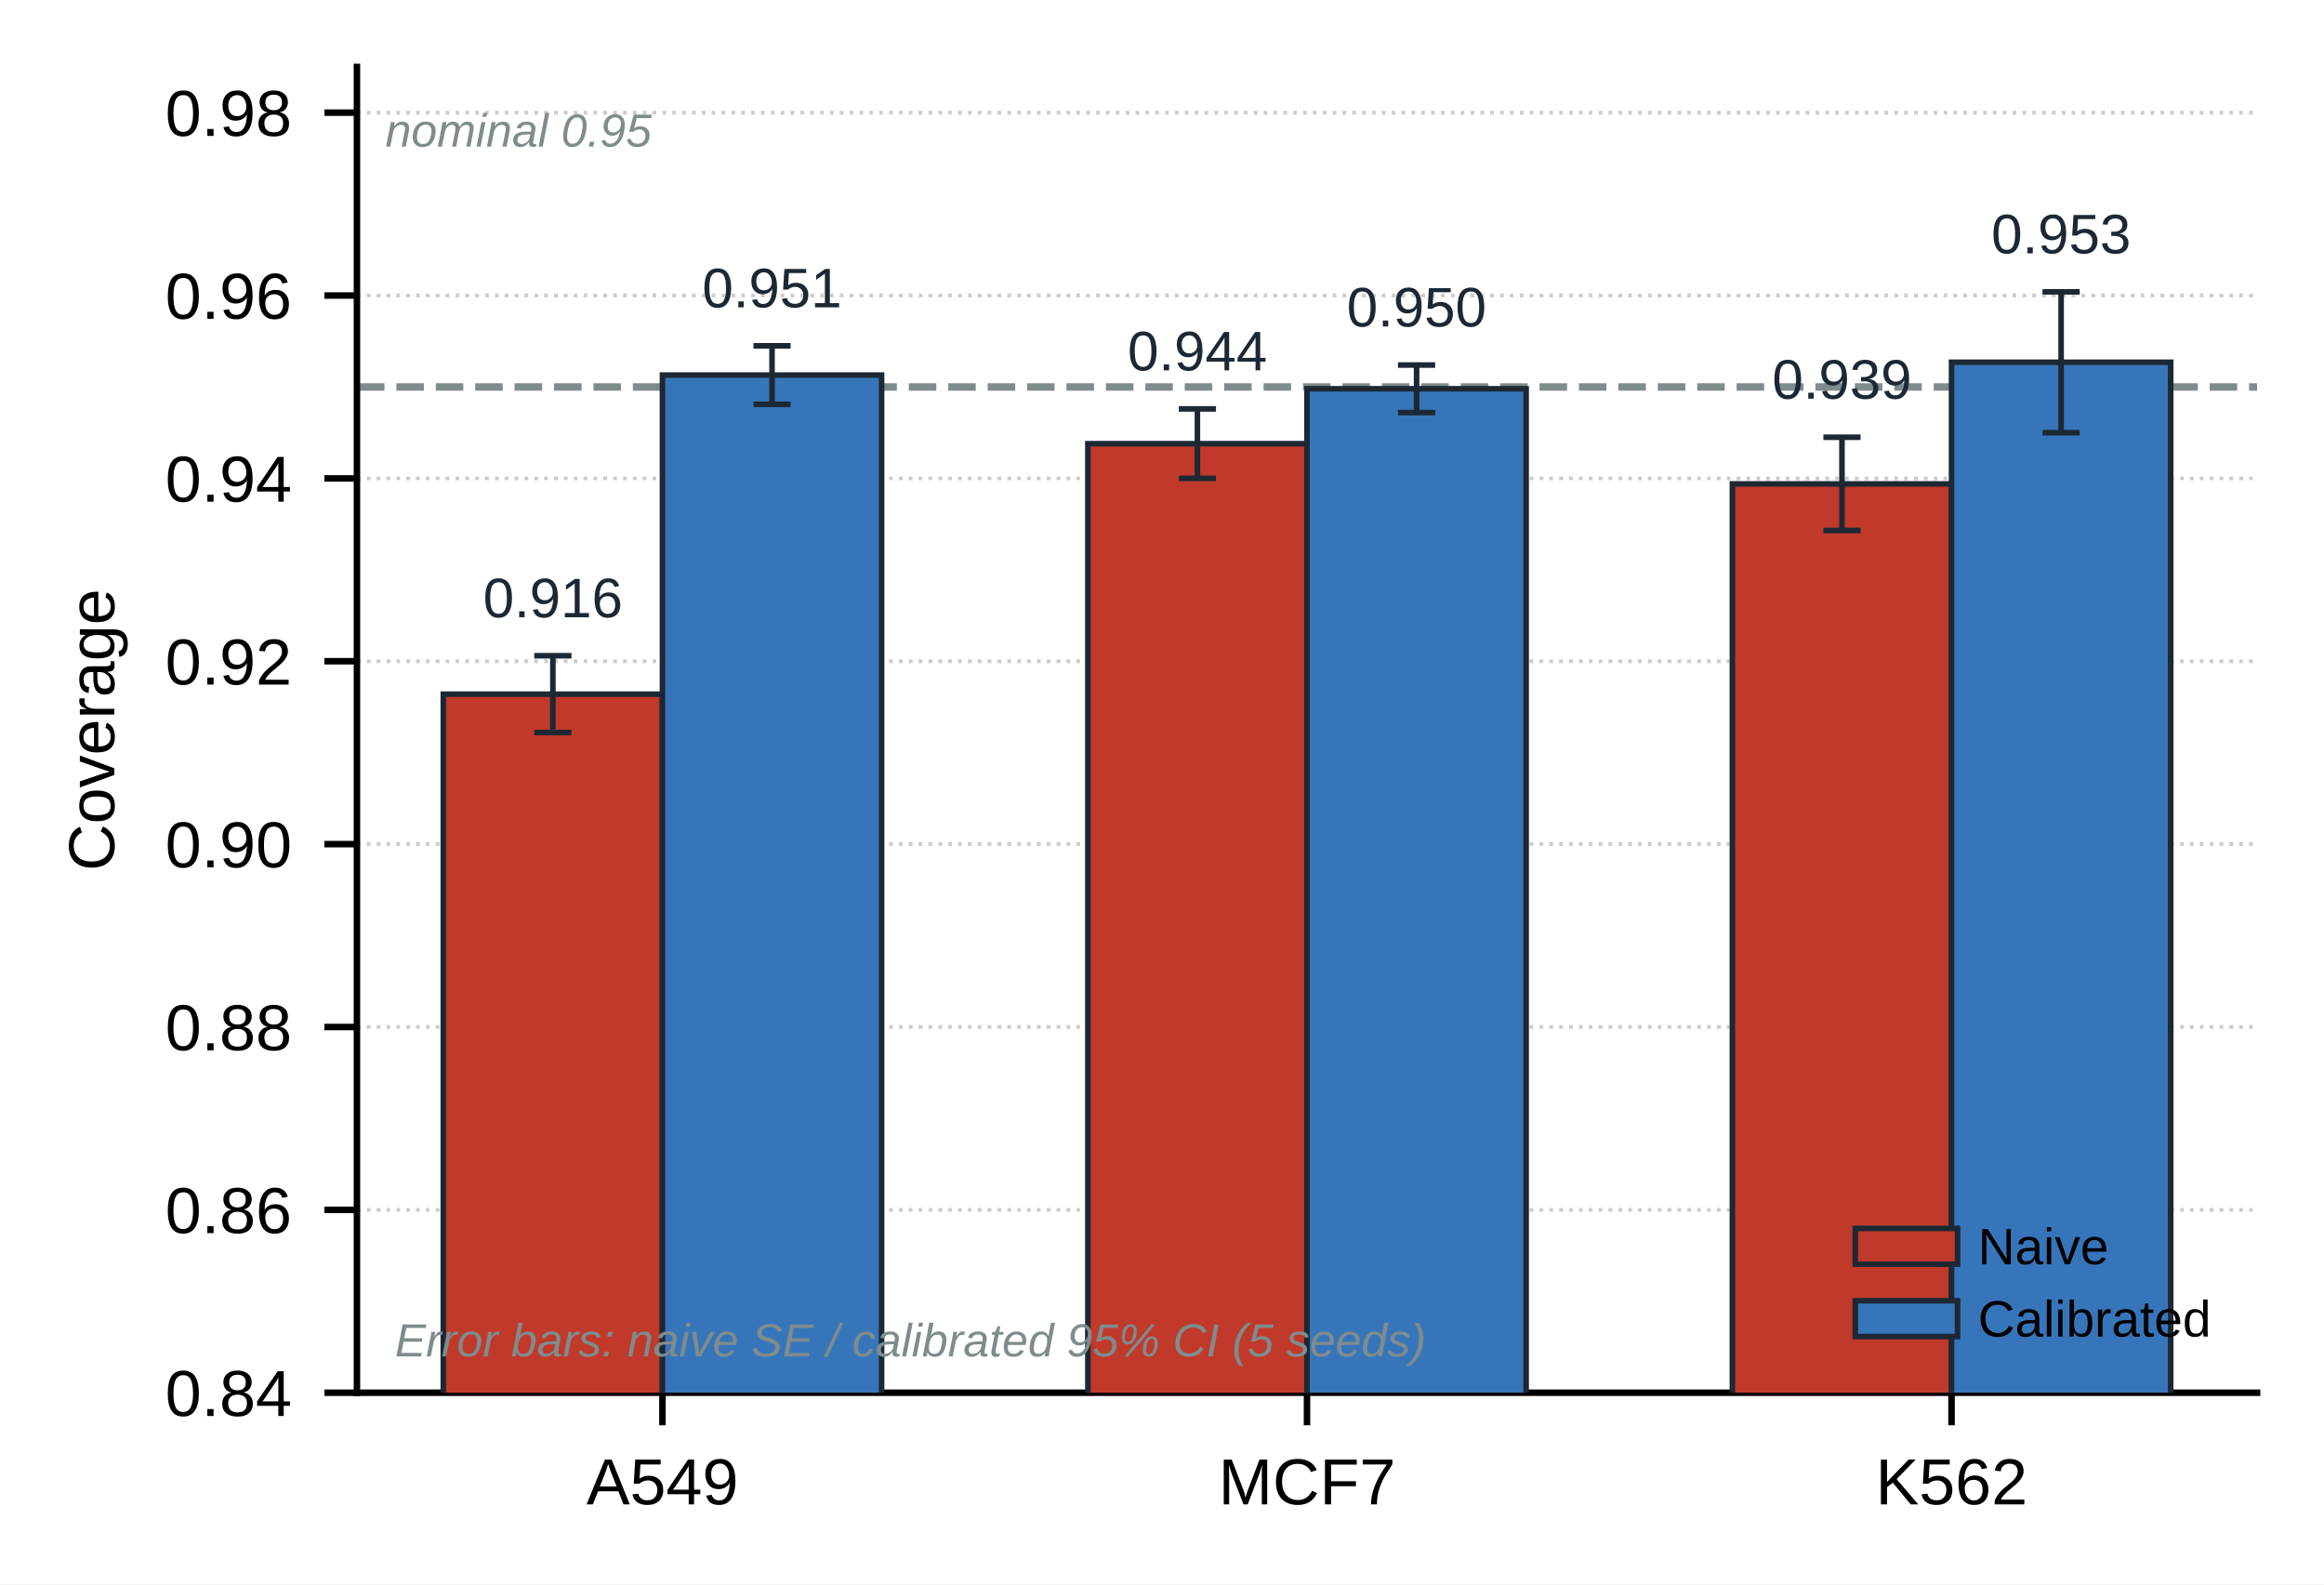
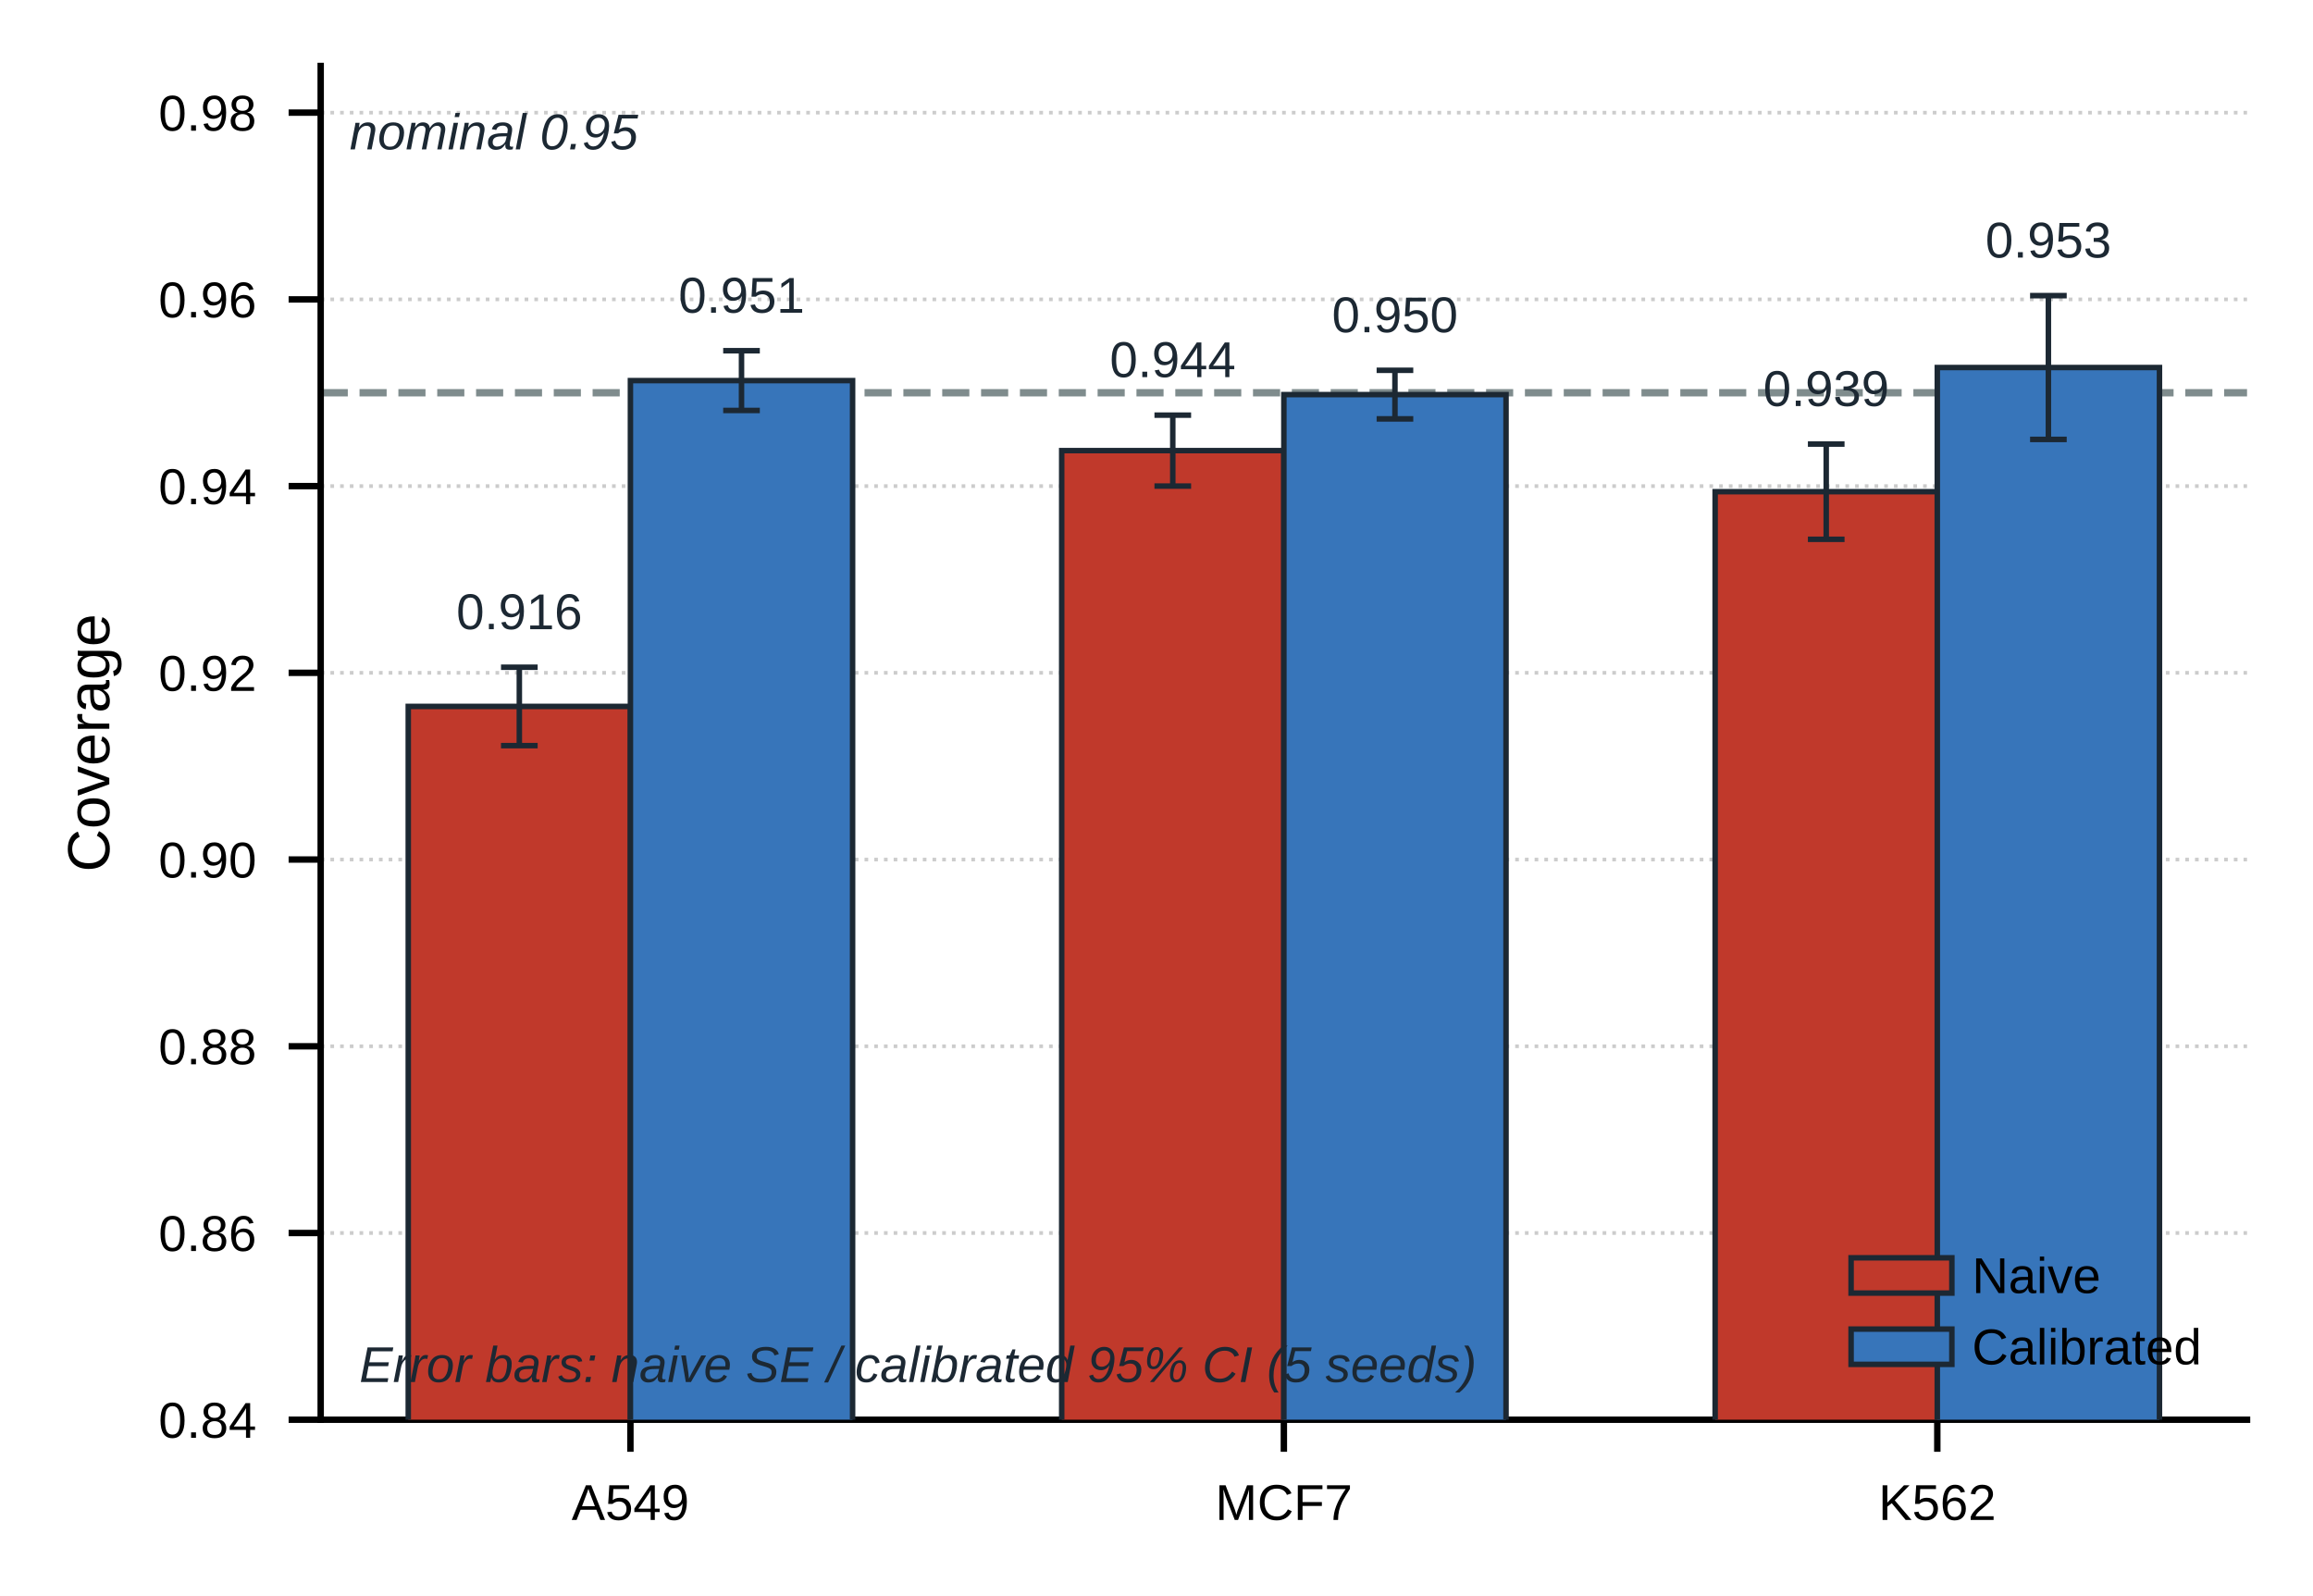
- <svg xmlns="http://www.w3.org/2000/svg" xmlns:xlink="http://www.w3.org/1999/xlink" width="249.971pt" height="170.4pt" viewBox="0 0 249.971 170.4" version="1.1">
+ <svg xmlns="http://www.w3.org/2000/svg" xmlns:xlink="http://www.w3.org/1999/xlink" width="252.462pt" height="174.189pt" viewBox="0 0 252.462 174.189" version="1.1">
  <defs>
    <style type="text/css">*{stroke-linejoin: round; stroke-linecap: butt}</style>
  </defs>
  <g id="figure_1">
    <g id="patch_1">
-       <path d="M 0 170.4  L 249.971 170.4  L 249.971 0  L 0 0  z " style="fill: #ffffff" />
+       <path d="M 0 174.189  L 252.462 174.189  L 252.462 0  L 0 0  z " style="fill: #ffffff" />
    </g>
    <g id="axes_1">
      <g id="patch_2">
-         <path d="M 38.392 149.799  L 242.771 149.799  L 242.771 7.2  L 38.392 7.2  z " style="fill: #ffffff" />
+         <path d="M 35.003 154.959  L 245.262 154.959  L 245.262 7.2  L 35.003 7.2  z " style="fill: #ffffff" />
      </g>
      <g id="line2d_1">
-         <path d="M 38.392 41.62  L 242.771 41.62  " clip-path="url(#pf373da11f3)" style="fill: none; stroke-dasharray: 2.96,1.28; stroke-dashoffset: 0; stroke: #7f8c8d; stroke-width: 0.8" />
+         <path d="M 35.003 42.866  L 245.262 42.866  " clip-path="url(#pf8581c4cdd)" style="fill: none; stroke-dasharray: 2.96,1.28; stroke-dashoffset: 0; stroke: #7f8c8d; stroke-width: 0.8" />
      </g>
      <g id="matplotlib.axis_1">
        <g id="xtick_1">
          <g id="line2d_2">
            <defs>
-               <path id="m14c9962381" d="M 0 0  L 0 3.5  " style="stroke: #000000; stroke-width: 0.7" />
+               <path id="mc60f366fb2" d="M 0 0  L 0 3.5  " style="stroke: #000000; stroke-width: 0.7" />
            </defs>
            <g>
-               <use xlink:href="#m14c9962381" x="71.253" y="149.799" style="stroke: #000000; stroke-width: 0.7" />
+               <use xlink:href="#mc60f366fb2" x="68.81" y="154.959" style="stroke: #000000; stroke-width: 0.7" />
            </g>
          </g>
          <g id="text_1">
-             <text style="font: 7px 'Arial', 'DejaVu Sans', 'Liberation Sans', sans-serif; text-anchor: middle" x="71.253" y="161.809" transform="rotate(-0 71.25317 161.8092)">A549</text>
+             <text style="font: 5.5px 'Arial', 'DejaVu Sans', 'Liberation Sans', sans-serif; text-anchor: middle" x="68.81" y="165.896" transform="rotate(-0 68.81024 165.8955)">A549</text>
          </g>
        </g>
        <g id="xtick_2">
          <g id="line2d_3">
            <g>
-               <use xlink:href="#m14c9962381" x="140.581" y="149.799" style="stroke: #000000; stroke-width: 0.7" />
+               <use xlink:href="#mc60f366fb2" x="140.133" y="154.959" style="stroke: #000000; stroke-width: 0.7" />
            </g>
          </g>
          <g id="text_2">
-             <text style="font: 7px 'Arial', 'DejaVu Sans', 'Liberation Sans', sans-serif; text-anchor: middle" x="140.581" y="161.809" transform="rotate(-0 140.5811 161.8092)">MCF7</text>
+             <text style="font: 5.5px 'Arial', 'DejaVu Sans', 'Liberation Sans', sans-serif; text-anchor: middle" x="140.133" y="165.896" transform="rotate(-0 140.1328 165.8955)">MCF7</text>
          </g>
        </g>
        <g id="xtick_3">
          <g id="line2d_4">
            <g>
-               <use xlink:href="#m14c9962381" x="209.909" y="149.799" style="stroke: #000000; stroke-width: 0.7" />
+               <use xlink:href="#mc60f366fb2" x="211.455" y="154.959" style="stroke: #000000; stroke-width: 0.7" />
            </g>
          </g>
          <g id="text_3">
-             <text style="font: 7px 'Arial', 'DejaVu Sans', 'Liberation Sans', sans-serif; text-anchor: middle" x="209.909" y="161.809" transform="rotate(-0 209.9091 161.8092)">K562</text>
+             <text style="font: 5.5px 'Arial', 'DejaVu Sans', 'Liberation Sans', sans-serif; text-anchor: middle" x="211.455" y="165.896" transform="rotate(-0 211.4553 165.8955)">K562</text>
          </g>
        </g>
      </g>
      <g id="matplotlib.axis_2">
        <g id="ytick_1">
          <g id="line2d_5">
-             <path d="M 38.392 149.799  L 242.771 149.799  " clip-path="url(#pf373da11f3)" style="fill: none; stroke-dasharray: 0.4,0.66; stroke-dashoffset: 0; stroke: #cccccc; stroke-width: 0.4" />
+             <path d="M 35.003 154.959  L 245.262 154.959  " clip-path="url(#pf8581c4cdd)" style="fill: none; stroke-dasharray: 0.4,0.66; stroke-dashoffset: 0; stroke: #cccccc; stroke-width: 0.4" />
          </g>
          <g id="line2d_6">
            <defs>
-               <path id="m578cd691d2" d="M 0 0  L -3.5 0  " style="stroke: #000000; stroke-width: 0.7" />
+               <path id="m94934b1899" d="M 0 0  L -3.5 0  " style="stroke: #000000; stroke-width: 0.7" />
            </defs>
            <g>
-               <use xlink:href="#m578cd691d2" x="38.392" y="149.799" style="stroke: #000000; stroke-width: 0.7" />
+               <use xlink:href="#m94934b1899" x="35.003" y="154.959" style="stroke: #000000; stroke-width: 0.7" />
            </g>
          </g>
          <g id="text_4">
-             <text style="font: 7px 'Arial', 'DejaVu Sans', 'Liberation Sans', sans-serif; text-anchor: end" x="31.392" y="152.304" transform="rotate(-0 31.39172 152.304)">0.84</text>
+             <text style="font: 5.5px 'Arial', 'DejaVu Sans', 'Liberation Sans', sans-serif; text-anchor: end" x="28.003" y="156.927" transform="rotate(-0 28.00336 156.9271)">0.84</text>
          </g>
        </g>
        <g id="ytick_2">
          <g id="line2d_7">
-             <path d="M 38.392 130.13  L 242.771 130.13  " clip-path="url(#pf373da11f3)" style="fill: none; stroke-dasharray: 0.4,0.66; stroke-dashoffset: 0; stroke: #cccccc; stroke-width: 0.4" />
+             <path d="M 35.003 134.578  L 245.262 134.578  " clip-path="url(#pf8581c4cdd)" style="fill: none; stroke-dasharray: 0.4,0.66; stroke-dashoffset: 0; stroke: #cccccc; stroke-width: 0.4" />
          </g>
          <g id="line2d_8">
            <g>
-               <use xlink:href="#m578cd691d2" x="38.392" y="130.13" style="stroke: #000000; stroke-width: 0.7" />
+               <use xlink:href="#m94934b1899" x="35.003" y="134.578" style="stroke: #000000; stroke-width: 0.7" />
            </g>
          </g>
          <g id="text_5">
-             <text style="font: 7px 'Arial', 'DejaVu Sans', 'Liberation Sans', sans-serif; text-anchor: end" x="31.392" y="132.635" transform="rotate(-0 31.39172 132.6352)">0.86</text>
+             <text style="font: 5.5px 'Arial', 'DejaVu Sans', 'Liberation Sans', sans-serif; text-anchor: end" x="28.003" y="136.547" transform="rotate(-0 28.00336 136.5466)">0.86</text>
          </g>
        </g>
        <g id="ytick_3">
          <g id="line2d_9">
-             <path d="M 38.392 110.461  L 242.771 110.461  " clip-path="url(#pf373da11f3)" style="fill: none; stroke-dasharray: 0.4,0.66; stroke-dashoffset: 0; stroke: #cccccc; stroke-width: 0.4" />
+             <path d="M 35.003 114.198  L 245.262 114.198  " clip-path="url(#pf8581c4cdd)" style="fill: none; stroke-dasharray: 0.4,0.66; stroke-dashoffset: 0; stroke: #cccccc; stroke-width: 0.4" />
          </g>
          <g id="line2d_10">
            <g>
-               <use xlink:href="#m578cd691d2" x="38.392" y="110.461" style="stroke: #000000; stroke-width: 0.7" />
+               <use xlink:href="#m94934b1899" x="35.003" y="114.198" style="stroke: #000000; stroke-width: 0.7" />
            </g>
          </g>
          <g id="text_6">
-             <text style="font: 7px 'Arial', 'DejaVu Sans', 'Liberation Sans', sans-serif; text-anchor: end" x="31.392" y="112.966" transform="rotate(-0 31.39172 112.9664)">0.88</text>
+             <text style="font: 5.5px 'Arial', 'DejaVu Sans', 'Liberation Sans', sans-serif; text-anchor: end" x="28.003" y="116.166" transform="rotate(-0 28.00336 116.1661)">0.88</text>
          </g>
        </g>
        <g id="ytick_4">
          <g id="line2d_11">
-             <path d="M 38.392 90.792  L 242.771 90.792  " clip-path="url(#pf373da11f3)" style="fill: none; stroke-dasharray: 0.4,0.66; stroke-dashoffset: 0; stroke: #cccccc; stroke-width: 0.4" />
+             <path d="M 35.003 93.817  L 245.262 93.817  " clip-path="url(#pf8581c4cdd)" style="fill: none; stroke-dasharray: 0.4,0.66; stroke-dashoffset: 0; stroke: #cccccc; stroke-width: 0.4" />
          </g>
          <g id="line2d_12">
            <g>
-               <use xlink:href="#m578cd691d2" x="38.392" y="90.792" style="stroke: #000000; stroke-width: 0.7" />
+               <use xlink:href="#m94934b1899" x="35.003" y="93.817" style="stroke: #000000; stroke-width: 0.7" />
            </g>
          </g>
          <g id="text_7">
-             <text style="font: 7px 'Arial', 'DejaVu Sans', 'Liberation Sans', sans-serif; text-anchor: end" x="31.392" y="93.298" transform="rotate(-0 31.39172 93.2976)">0.90</text>
+             <text style="font: 5.5px 'Arial', 'DejaVu Sans', 'Liberation Sans', sans-serif; text-anchor: end" x="28.003" y="95.786" transform="rotate(-0 28.00336 95.78559)">0.90</text>
          </g>
        </g>
        <g id="ytick_5">
          <g id="line2d_13">
-             <path d="M 38.392 71.124  L 242.771 71.124  " clip-path="url(#pf373da11f3)" style="fill: none; stroke-dasharray: 0.4,0.66; stroke-dashoffset: 0; stroke: #cccccc; stroke-width: 0.4" />
+             <path d="M 35.003 73.437  L 245.262 73.437  " clip-path="url(#pf8581c4cdd)" style="fill: none; stroke-dasharray: 0.4,0.66; stroke-dashoffset: 0; stroke: #cccccc; stroke-width: 0.4" />
          </g>
          <g id="line2d_14">
            <g>
-               <use xlink:href="#m578cd691d2" x="38.392" y="71.124" style="stroke: #000000; stroke-width: 0.7" />
+               <use xlink:href="#m94934b1899" x="35.003" y="73.437" style="stroke: #000000; stroke-width: 0.7" />
            </g>
          </g>
          <g id="text_8">
-             <text style="font: 7px 'Arial', 'DejaVu Sans', 'Liberation Sans', sans-serif; text-anchor: end" x="31.392" y="73.629" transform="rotate(-0 31.39172 73.62881)">0.92</text>
+             <text style="font: 5.5px 'Arial', 'DejaVu Sans', 'Liberation Sans', sans-serif; text-anchor: end" x="28.003" y="75.405" transform="rotate(-0 28.00336 75.40507)">0.92</text>
          </g>
        </g>
        <g id="ytick_6">
          <g id="line2d_15">
-             <path d="M 38.392 51.455  L 242.771 51.455  " clip-path="url(#pf373da11f3)" style="fill: none; stroke-dasharray: 0.4,0.66; stroke-dashoffset: 0; stroke: #cccccc; stroke-width: 0.4" />
+             <path d="M 35.003 53.056  L 245.262 53.056  " clip-path="url(#pf8581c4cdd)" style="fill: none; stroke-dasharray: 0.4,0.66; stroke-dashoffset: 0; stroke: #cccccc; stroke-width: 0.4" />
          </g>
          <g id="line2d_16">
            <g>
-               <use xlink:href="#m578cd691d2" x="38.392" y="51.455" style="stroke: #000000; stroke-width: 0.7" />
+               <use xlink:href="#m94934b1899" x="35.003" y="53.056" style="stroke: #000000; stroke-width: 0.7" />
            </g>
          </g>
          <g id="text_9">
-             <text style="font: 7px 'Arial', 'DejaVu Sans', 'Liberation Sans', sans-serif; text-anchor: end" x="31.392" y="53.96" transform="rotate(-0 31.39172 53.96002)">0.94</text>
+             <text style="font: 5.5px 'Arial', 'DejaVu Sans', 'Liberation Sans', sans-serif; text-anchor: end" x="28.003" y="55.025" transform="rotate(-0 28.00336 55.02456)">0.94</text>
          </g>
        </g>
        <g id="ytick_7">
          <g id="line2d_17">
-             <path d="M 38.392 31.786  L 242.771 31.786  " clip-path="url(#pf373da11f3)" style="fill: none; stroke-dasharray: 0.4,0.66; stroke-dashoffset: 0; stroke: #cccccc; stroke-width: 0.4" />
+             <path d="M 35.003 32.676  L 245.262 32.676  " clip-path="url(#pf8581c4cdd)" style="fill: none; stroke-dasharray: 0.4,0.66; stroke-dashoffset: 0; stroke: #cccccc; stroke-width: 0.4" />
          </g>
          <g id="line2d_18">
            <g>
-               <use xlink:href="#m578cd691d2" x="38.392" y="31.786" style="stroke: #000000; stroke-width: 0.7" />
+               <use xlink:href="#m94934b1899" x="35.003" y="32.676" style="stroke: #000000; stroke-width: 0.7" />
            </g>
          </g>
          <g id="text_10">
-             <text style="font: 7px 'Arial', 'DejaVu Sans', 'Liberation Sans', sans-serif; text-anchor: end" x="31.392" y="34.291" transform="rotate(-0 31.39172 34.29122)">0.96</text>
+             <text style="font: 5.5px 'Arial', 'DejaVu Sans', 'Liberation Sans', sans-serif; text-anchor: end" x="28.003" y="34.644" transform="rotate(-0 28.00336 34.64404)">0.96</text>
          </g>
        </g>
        <g id="ytick_8">
          <g id="line2d_19">
-             <path d="M 38.392 12.117  L 242.771 12.117  " clip-path="url(#pf373da11f3)" style="fill: none; stroke-dasharray: 0.4,0.66; stroke-dashoffset: 0; stroke: #cccccc; stroke-width: 0.4" />
+             <path d="M 35.003 12.295  L 245.262 12.295  " clip-path="url(#pf8581c4cdd)" style="fill: none; stroke-dasharray: 0.4,0.66; stroke-dashoffset: 0; stroke: #cccccc; stroke-width: 0.4" />
          </g>
          <g id="line2d_20">
            <g>
-               <use xlink:href="#m578cd691d2" x="38.392" y="12.117" style="stroke: #000000; stroke-width: 0.7" />
+               <use xlink:href="#m94934b1899" x="35.003" y="12.295" style="stroke: #000000; stroke-width: 0.7" />
            </g>
          </g>
          <g id="text_11">
-             <text style="font: 7px 'Arial', 'DejaVu Sans', 'Liberation Sans', sans-serif; text-anchor: end" x="31.392" y="14.622" transform="rotate(-0 31.39172 14.62243)">0.98</text>
+             <text style="font: 5.5px 'Arial', 'DejaVu Sans', 'Liberation Sans', sans-serif; text-anchor: end" x="28.003" y="14.264" transform="rotate(-0 28.00336 14.26353)">0.98</text>
          </g>
        </g>
        <g id="text_12">
-           <text style="font: 7px 'Arial', 'DejaVu Sans', 'Liberation Sans', sans-serif; text-anchor: middle" x="12.296" y="78.499" transform="rotate(-90 12.29578 78.49937)">Coverage</text>
+           <text style="font: 6.5px 'Arial', 'DejaVu Sans', 'Liberation Sans', sans-serif; text-anchor: middle" x="11.932" y="81.079" transform="rotate(-90 11.9318 81.07937)">Coverage</text>
        </g>
      </g>
      <g id="patch_3">
-         <path d="M 38.392 149.799  L 38.392 7.2  " style="fill: none; stroke: #000000; stroke-width: 0.7; stroke-linejoin: miter; stroke-linecap: square" />
+         <path d="M 35.003 154.959  L 35.003 7.2  " style="fill: none; stroke: #000000; stroke-width: 0.7; stroke-linejoin: miter; stroke-linecap: square" />
      </g>
      <g id="patch_4">
-         <path d="M 38.392 149.799  L 242.771 149.799  " style="fill: none; stroke: #000000; stroke-width: 0.7; stroke-linejoin: miter; stroke-linecap: square" />
+         <path d="M 35.003 154.959  L 245.262 154.959  " style="fill: none; stroke: #000000; stroke-width: 0.7; stroke-linejoin: miter; stroke-linecap: square" />
      </g>
      <g id="patch_5">
-         <path d="M 47.682 975.888  L 71.253 975.888  L 71.253 74.664  L 47.682 74.664  z " clip-path="url(#pf373da11f3)" style="fill: #c0392b; stroke: #1c2833; stroke-width: 0.6; stroke-linejoin: miter" />
+         <path d="M 44.561 1010.94  L 68.81 1010.94  L 68.81 77.105  L 44.561 77.105  z " clip-path="url(#pf8581c4cdd)" style="fill: #c0392b; stroke: #1c2833; stroke-width: 0.6; stroke-linejoin: miter" />
      </g>
      <g id="patch_6">
-         <path d="M 117.01 975.888  L 140.581 975.888  L 140.581 47.718  L 117.01 47.718  z " clip-path="url(#pf373da11f3)" style="fill: #c0392b; stroke: #1c2833; stroke-width: 0.6; stroke-linejoin: miter" />
+         <path d="M 115.883 1010.94  L 140.133 1010.94  L 140.133 49.184  L 115.883 49.184  z " clip-path="url(#pf8581c4cdd)" style="fill: #c0392b; stroke: #1c2833; stroke-width: 0.6; stroke-linejoin: miter" />
      </g>
      <g id="patch_7">
-         <path d="M 186.338 975.888  L 209.909 975.888  L 209.909 52.045  L 186.338 52.045  z " clip-path="url(#pf373da11f3)" style="fill: #c0392b; stroke: #1c2833; stroke-width: 0.6; stroke-linejoin: miter" />
+         <path d="M 187.206 1010.94  L 211.455 1010.94  L 211.455 53.668  L 187.206 53.668  z " clip-path="url(#pf8581c4cdd)" style="fill: #c0392b; stroke: #1c2833; stroke-width: 0.6; stroke-linejoin: miter" />
      </g>
      <g id="patch_8">
-         <path d="M 71.253 975.888  L 94.825 975.888  L 94.825 40.342  L 71.253 40.342  z " clip-path="url(#pf373da11f3)" style="fill: #3775ba; stroke: #1c2833; stroke-width: 0.6; stroke-linejoin: miter" />
+         <path d="M 68.81 1010.94  L 93.06 1010.94  L 93.06 41.541  L 68.81 41.541  z " clip-path="url(#pf8581c4cdd)" style="fill: #3775ba; stroke: #1c2833; stroke-width: 0.6; stroke-linejoin: miter" />
      </g>
      <g id="patch_9">
-         <path d="M 140.581 975.888  L 164.153 975.888  L 164.153 41.817  L 140.581 41.817  z " clip-path="url(#pf373da11f3)" style="fill: #3775ba; stroke: #1c2833; stroke-width: 0.6; stroke-linejoin: miter" />
+         <path d="M 140.133 1010.94  L 164.382 1010.94  L 164.382 43.07  L 140.133 43.07  z " clip-path="url(#pf8581c4cdd)" style="fill: #3775ba; stroke: #1c2833; stroke-width: 0.6; stroke-linejoin: miter" />
      </g>
      <g id="patch_10">
-         <path d="M 209.909 975.888  L 233.481 975.888  L 233.481 38.965  L 209.909 38.965  z " clip-path="url(#pf373da11f3)" style="fill: #3775ba; stroke: #1c2833; stroke-width: 0.6; stroke-linejoin: miter" />
+         <path d="M 211.455 1010.94  L 235.705 1010.94  L 235.705 40.115  L 211.455 40.115  z " clip-path="url(#pf8581c4cdd)" style="fill: #3775ba; stroke: #1c2833; stroke-width: 0.6; stroke-linejoin: miter" />
      </g>
      <g id="text_13">
-         <text style="fill: #1c2833; font: 6px 'Arial', 'DejaVu Sans', 'Liberation Sans', sans-serif; text-anchor: middle" x="59.467" y="66.391" transform="rotate(-0 59.46742 66.39069)">0.916</text>
+         <text style="fill: #1c2833; font: 5.5px 'Arial', 'DejaVu Sans', 'Liberation Sans', sans-serif; text-anchor: middle" x="56.685" y="68.675" transform="rotate(-0 56.68541 68.67506)">0.916</text>
      </g>
      <g id="text_14">
-         <text style="fill: #1c2833; font: 6px 'Arial', 'DejaVu Sans', 'Liberation Sans', sans-serif; text-anchor: middle" x="128.795" y="39.838" transform="rotate(-0 128.7954 39.83782)">0.944</text>
+         <text style="fill: #1c2833; font: 5.5px 'Arial', 'DejaVu Sans', 'Liberation Sans', sans-serif; text-anchor: middle" x="128.008" y="41.161" transform="rotate(-0 128.0079 41.16136)">0.944</text>
      </g>
      <g id="text_15">
-         <text style="fill: #1c2833; font: 6px 'Arial', 'DejaVu Sans', 'Liberation Sans', sans-serif; text-anchor: middle" x="198.123" y="42.886" transform="rotate(-0 198.1233 42.88649)">0.939</text>
+         <text style="fill: #1c2833; font: 5.5px 'Arial', 'DejaVu Sans', 'Liberation Sans', sans-serif; text-anchor: middle" x="199.33" y="44.32" transform="rotate(-0 199.3305 44.32034)">0.939</text>
      </g>
      <g id="text_16">
-         <text style="fill: #1c2833; font: 6px 'Arial', 'DejaVu Sans', 'Liberation Sans', sans-serif; text-anchor: middle" x="83.039" y="33.052" transform="rotate(-0 83.03892 33.05209)">0.951</text>
+         <text style="fill: #1c2833; font: 5.5px 'Arial', 'DejaVu Sans', 'Liberation Sans', sans-serif; text-anchor: middle" x="80.935" y="34.13" transform="rotate(-0 80.93507 34.13008)">0.951</text>
      </g>
      <g id="text_17">
-         <text style="fill: #1c2833; font: 6px 'Arial', 'DejaVu Sans', 'Liberation Sans', sans-serif; text-anchor: middle" x="152.367" y="35.117" transform="rotate(-0 152.3669 35.11731)">0.950</text>
+         <text style="fill: #1c2833; font: 5.5px 'Arial', 'DejaVu Sans', 'Liberation Sans', sans-serif; text-anchor: middle" x="152.258" y="36.27" transform="rotate(-0 152.2576 36.27004)">0.950</text>
      </g>
      <g id="text_18">
-         <text style="fill: #1c2833; font: 6px 'Arial', 'DejaVu Sans', 'Liberation Sans', sans-serif; text-anchor: middle" x="221.695" y="27.25" transform="rotate(-0 221.6948 27.24979)">0.953</text>
+         <text style="fill: #1c2833; font: 5.5px 'Arial', 'DejaVu Sans', 'Liberation Sans', sans-serif; text-anchor: middle" x="223.58" y="28.118" transform="rotate(-0 223.5801 28.11783)">0.953</text>
      </g>
      <g id="text_19">
-         <text style="fill: #7f8c8d; font: italic 5px 'Arial', 'DejaVu Sans', 'Liberation Sans', sans-serif; text-anchor: start" x="41.457" y="15.77" transform="rotate(-0 41.4574 15.76986)">nominal 0.95</text>
+         <text style="fill: #1c2833; font: italic 5.5px 'Arial', 'DejaVu Sans', 'Liberation Sans', sans-serif; text-anchor: start" x="38.157" y="16.308" transform="rotate(-0 38.15724 16.30835)">nominal 0.95</text>
      </g>
      <g id="text_20">
-         <text style="fill: #7f8c8d; font: italic 5px 'Arial', 'DejaVu Sans', 'Liberation Sans', sans-serif; text-anchor: start" x="42.479" y="145.894" transform="rotate(-0 42.4793 145.8944)">Error bars: naive SE / calibrated 95% CI (5 seeds)</text>
+         <text style="fill: #1c2833; font: italic 5.5px 'Arial', 'DejaVu Sans', 'Liberation Sans', sans-serif; text-anchor: start" x="39.209" y="150.846" transform="rotate(-0 39.20854 150.846)">Error bars: naive SE / calibrated 95% CI (5 seeds)</text>
      </g>
      <g id="LineCollection_1">
-         <path d="M 59.467 78.794  L 59.467 70.534  " clip-path="url(#pf373da11f3)" style="fill: none; stroke: #1c2833; stroke-width: 0.6" />
-         <path d="M 128.795 51.455  L 128.795 43.981  " clip-path="url(#pf373da11f3)" style="fill: none; stroke: #1c2833; stroke-width: 0.6" />
-         <path d="M 198.123 57.06  L 198.123 47.029  " clip-path="url(#pf373da11f3)" style="fill: none; stroke: #1c2833; stroke-width: 0.6" />
+         <path d="M 56.685 81.385  L 56.685 72.825  " clip-path="url(#pf8581c4cdd)" style="fill: none; stroke: #1c2833; stroke-width: 0.6" />
+         <path d="M 128.008 53.056  L 128.008 45.312  " clip-path="url(#pf8581c4cdd)" style="fill: none; stroke: #1c2833; stroke-width: 0.6" />
+         <path d="M 199.33 58.865  L 199.33 48.471  " clip-path="url(#pf8581c4cdd)" style="fill: none; stroke: #1c2833; stroke-width: 0.6" />
      </g>
      <g id="line2d_21">
        <defs>
-           <path id="mf6e82a7856" d="M 2 0  L -2 -0  " style="stroke: #1c2833; stroke-width: 0.6" />
+           <path id="m398c14429b" d="M 2 0  L -2 -0  " style="stroke: #1c2833; stroke-width: 0.6" />
        </defs>
-         <g clip-path="url(#pf373da11f3)">
-           <use xlink:href="#mf6e82a7856" x="59.467" y="78.794" style="fill: #1c2833; stroke: #1c2833; stroke-width: 0.6" />
-           <use xlink:href="#mf6e82a7856" x="128.795" y="51.455" style="fill: #1c2833; stroke: #1c2833; stroke-width: 0.6" />
-           <use xlink:href="#mf6e82a7856" x="198.123" y="57.06" style="fill: #1c2833; stroke: #1c2833; stroke-width: 0.6" />
+         <g clip-path="url(#pf8581c4cdd)">
+           <use xlink:href="#m398c14429b" x="56.685" y="81.385" style="fill: #1c2833; stroke: #1c2833; stroke-width: 0.6" />
+           <use xlink:href="#m398c14429b" x="128.008" y="53.056" style="fill: #1c2833; stroke: #1c2833; stroke-width: 0.6" />
+           <use xlink:href="#m398c14429b" x="199.33" y="58.865" style="fill: #1c2833; stroke: #1c2833; stroke-width: 0.6" />
        </g>
      </g>
      <g id="line2d_22">
-         <g clip-path="url(#pf373da11f3)">
-           <use xlink:href="#mf6e82a7856" x="59.467" y="70.534" style="fill: #1c2833; stroke: #1c2833; stroke-width: 0.6" />
-           <use xlink:href="#mf6e82a7856" x="128.795" y="43.981" style="fill: #1c2833; stroke: #1c2833; stroke-width: 0.6" />
-           <use xlink:href="#mf6e82a7856" x="198.123" y="47.029" style="fill: #1c2833; stroke: #1c2833; stroke-width: 0.6" />
+         <g clip-path="url(#pf8581c4cdd)">
+           <use xlink:href="#m398c14429b" x="56.685" y="72.825" style="fill: #1c2833; stroke: #1c2833; stroke-width: 0.6" />
+           <use xlink:href="#m398c14429b" x="128.008" y="45.312" style="fill: #1c2833; stroke: #1c2833; stroke-width: 0.6" />
+           <use xlink:href="#m398c14429b" x="199.33" y="48.471" style="fill: #1c2833; stroke: #1c2833; stroke-width: 0.6" />
        </g>
      </g>
      <g id="LineCollection_2">
-         <path d="M 83.039 43.489  L 83.039 37.195  " clip-path="url(#pf373da11f3)" style="fill: none; stroke: #1c2833; stroke-width: 0.6" />
-         <path d="M 152.367 44.374  L 152.367 39.26  " clip-path="url(#pf373da11f3)" style="fill: none; stroke: #1c2833; stroke-width: 0.6" />
-         <path d="M 221.695 46.538  L 221.695 31.393  " clip-path="url(#pf373da11f3)" style="fill: none; stroke: #1c2833; stroke-width: 0.6" />
+         <path d="M 80.935 44.802  L 80.935 38.28  " clip-path="url(#pf8581c4cdd)" style="fill: none; stroke: #1c2833; stroke-width: 0.6" />
+         <path d="M 152.258 45.719  L 152.258 40.42  " clip-path="url(#pf8581c4cdd)" style="fill: none; stroke: #1c2833; stroke-width: 0.6" />
+         <path d="M 223.58 47.961  L 223.58 32.268  " clip-path="url(#pf8581c4cdd)" style="fill: none; stroke: #1c2833; stroke-width: 0.6" />
      </g>
      <g id="line2d_23">
-         <g clip-path="url(#pf373da11f3)">
-           <use xlink:href="#mf6e82a7856" x="83.039" y="43.489" style="fill: #1c2833; stroke: #1c2833; stroke-width: 0.6" />
-           <use xlink:href="#mf6e82a7856" x="152.367" y="44.374" style="fill: #1c2833; stroke: #1c2833; stroke-width: 0.6" />
-           <use xlink:href="#mf6e82a7856" x="221.695" y="46.538" style="fill: #1c2833; stroke: #1c2833; stroke-width: 0.6" />
+         <g clip-path="url(#pf8581c4cdd)">
+           <use xlink:href="#m398c14429b" x="80.935" y="44.802" style="fill: #1c2833; stroke: #1c2833; stroke-width: 0.6" />
+           <use xlink:href="#m398c14429b" x="152.258" y="45.719" style="fill: #1c2833; stroke: #1c2833; stroke-width: 0.6" />
+           <use xlink:href="#m398c14429b" x="223.58" y="47.961" style="fill: #1c2833; stroke: #1c2833; stroke-width: 0.6" />
        </g>
      </g>
      <g id="line2d_24">
-         <g clip-path="url(#pf373da11f3)">
-           <use xlink:href="#mf6e82a7856" x="83.039" y="37.195" style="fill: #1c2833; stroke: #1c2833; stroke-width: 0.6" />
-           <use xlink:href="#mf6e82a7856" x="152.367" y="39.26" style="fill: #1c2833; stroke: #1c2833; stroke-width: 0.6" />
-           <use xlink:href="#mf6e82a7856" x="221.695" y="31.393" style="fill: #1c2833; stroke: #1c2833; stroke-width: 0.6" />
+         <g clip-path="url(#pf8581c4cdd)">
+           <use xlink:href="#m398c14429b" x="80.935" y="38.28" style="fill: #1c2833; stroke: #1c2833; stroke-width: 0.6" />
+           <use xlink:href="#m398c14429b" x="152.258" y="40.42" style="fill: #1c2833; stroke: #1c2833; stroke-width: 0.6" />
+           <use xlink:href="#m398c14429b" x="223.58" y="32.268" style="fill: #1c2833; stroke: #1c2833; stroke-width: 0.6" />
        </g>
      </g>
      <g id="legend_1">
        <g id="patch_11">
-           <path d="M 199.553 135.976  L 210.553 135.976  L 210.553 132.126  L 199.553 132.126  z " style="fill: #c0392b; stroke: #1c2833; stroke-width: 0.6; stroke-linejoin: miter" />
+           <path d="M 202.044 141.136  L 213.044 141.136  L 213.044 137.286  L 202.044 137.286  z " style="fill: #c0392b; stroke: #1c2833; stroke-width: 0.6; stroke-linejoin: miter" />
        </g>
        <g id="text_21">
-           <text style="font: 5.5px 'Arial', 'DejaVu Sans', 'Liberation Sans', sans-serif; text-anchor: start" x="212.753" y="135.976" transform="rotate(-0 212.7526 135.9757)">Naive</text>
+           <text style="font: 5.5px 'Arial', 'DejaVu Sans', 'Liberation Sans', sans-serif; text-anchor: start" x="215.244" y="141.136" transform="rotate(-0 215.2442 141.1357)">Naive</text>
        </g>
        <g id="patch_12">
-           <path d="M 199.553 143.756  L 210.553 143.756  L 210.553 139.906  L 199.553 139.906  z " style="fill: #3775ba; stroke: #1c2833; stroke-width: 0.6; stroke-linejoin: miter" />
+           <path d="M 202.044 148.916  L 213.044 148.916  L 213.044 145.066  L 202.044 145.066  z " style="fill: #3775ba; stroke: #1c2833; stroke-width: 0.6; stroke-linejoin: miter" />
        </g>
        <g id="text_22">
-           <text style="font: 5.5px 'Arial', 'DejaVu Sans', 'Liberation Sans', sans-serif; text-anchor: start" x="212.753" y="143.756" transform="rotate(-0 212.7526 143.7556)">Calibrated</text>
+           <text style="font: 5.5px 'Arial', 'DejaVu Sans', 'Liberation Sans', sans-serif; text-anchor: start" x="215.244" y="148.916" transform="rotate(-0 215.2442 148.9156)">Calibrated</text>
        </g>
      </g>
    </g>
  </g>
  <defs>
-     <clipPath id="pf373da11f3">
-       <rect x="38.392" y="7.2" width="204.379" height="142.599" />
+     <clipPath id="pf8581c4cdd">
+       <rect x="35.003" y="7.2" width="210.259" height="147.759" />
    </clipPath>
  </defs>
</svg>
